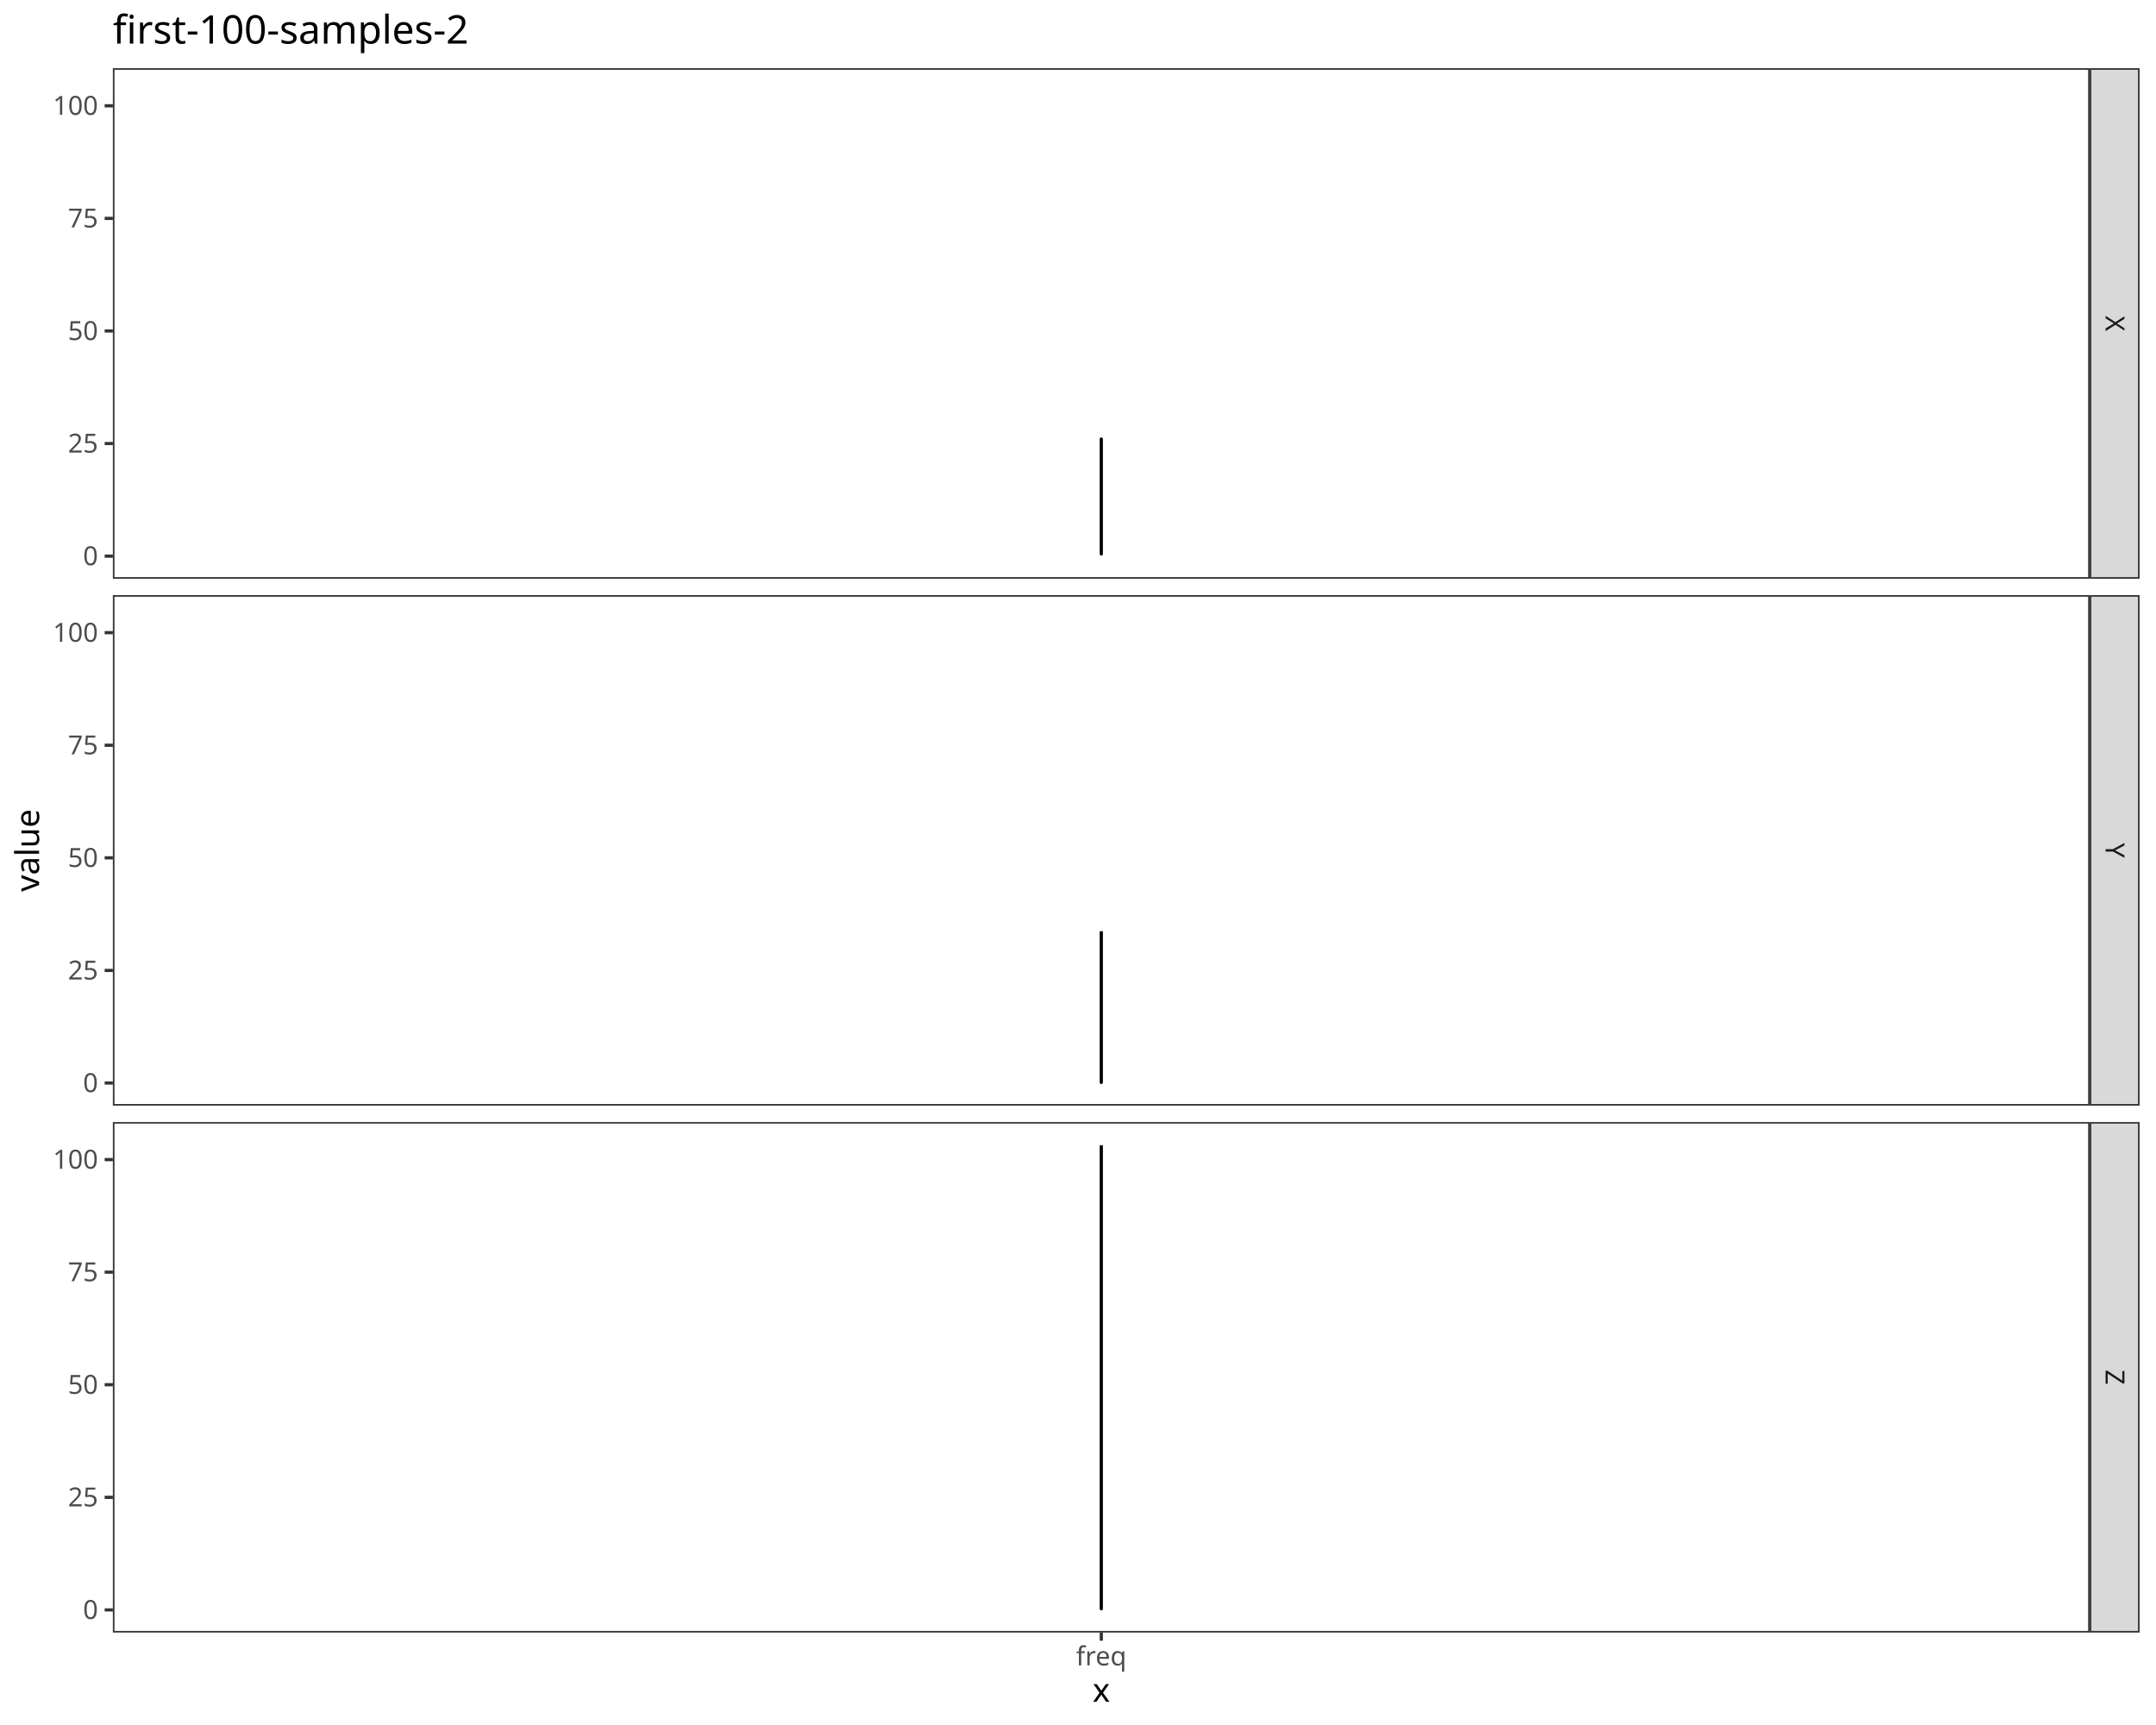
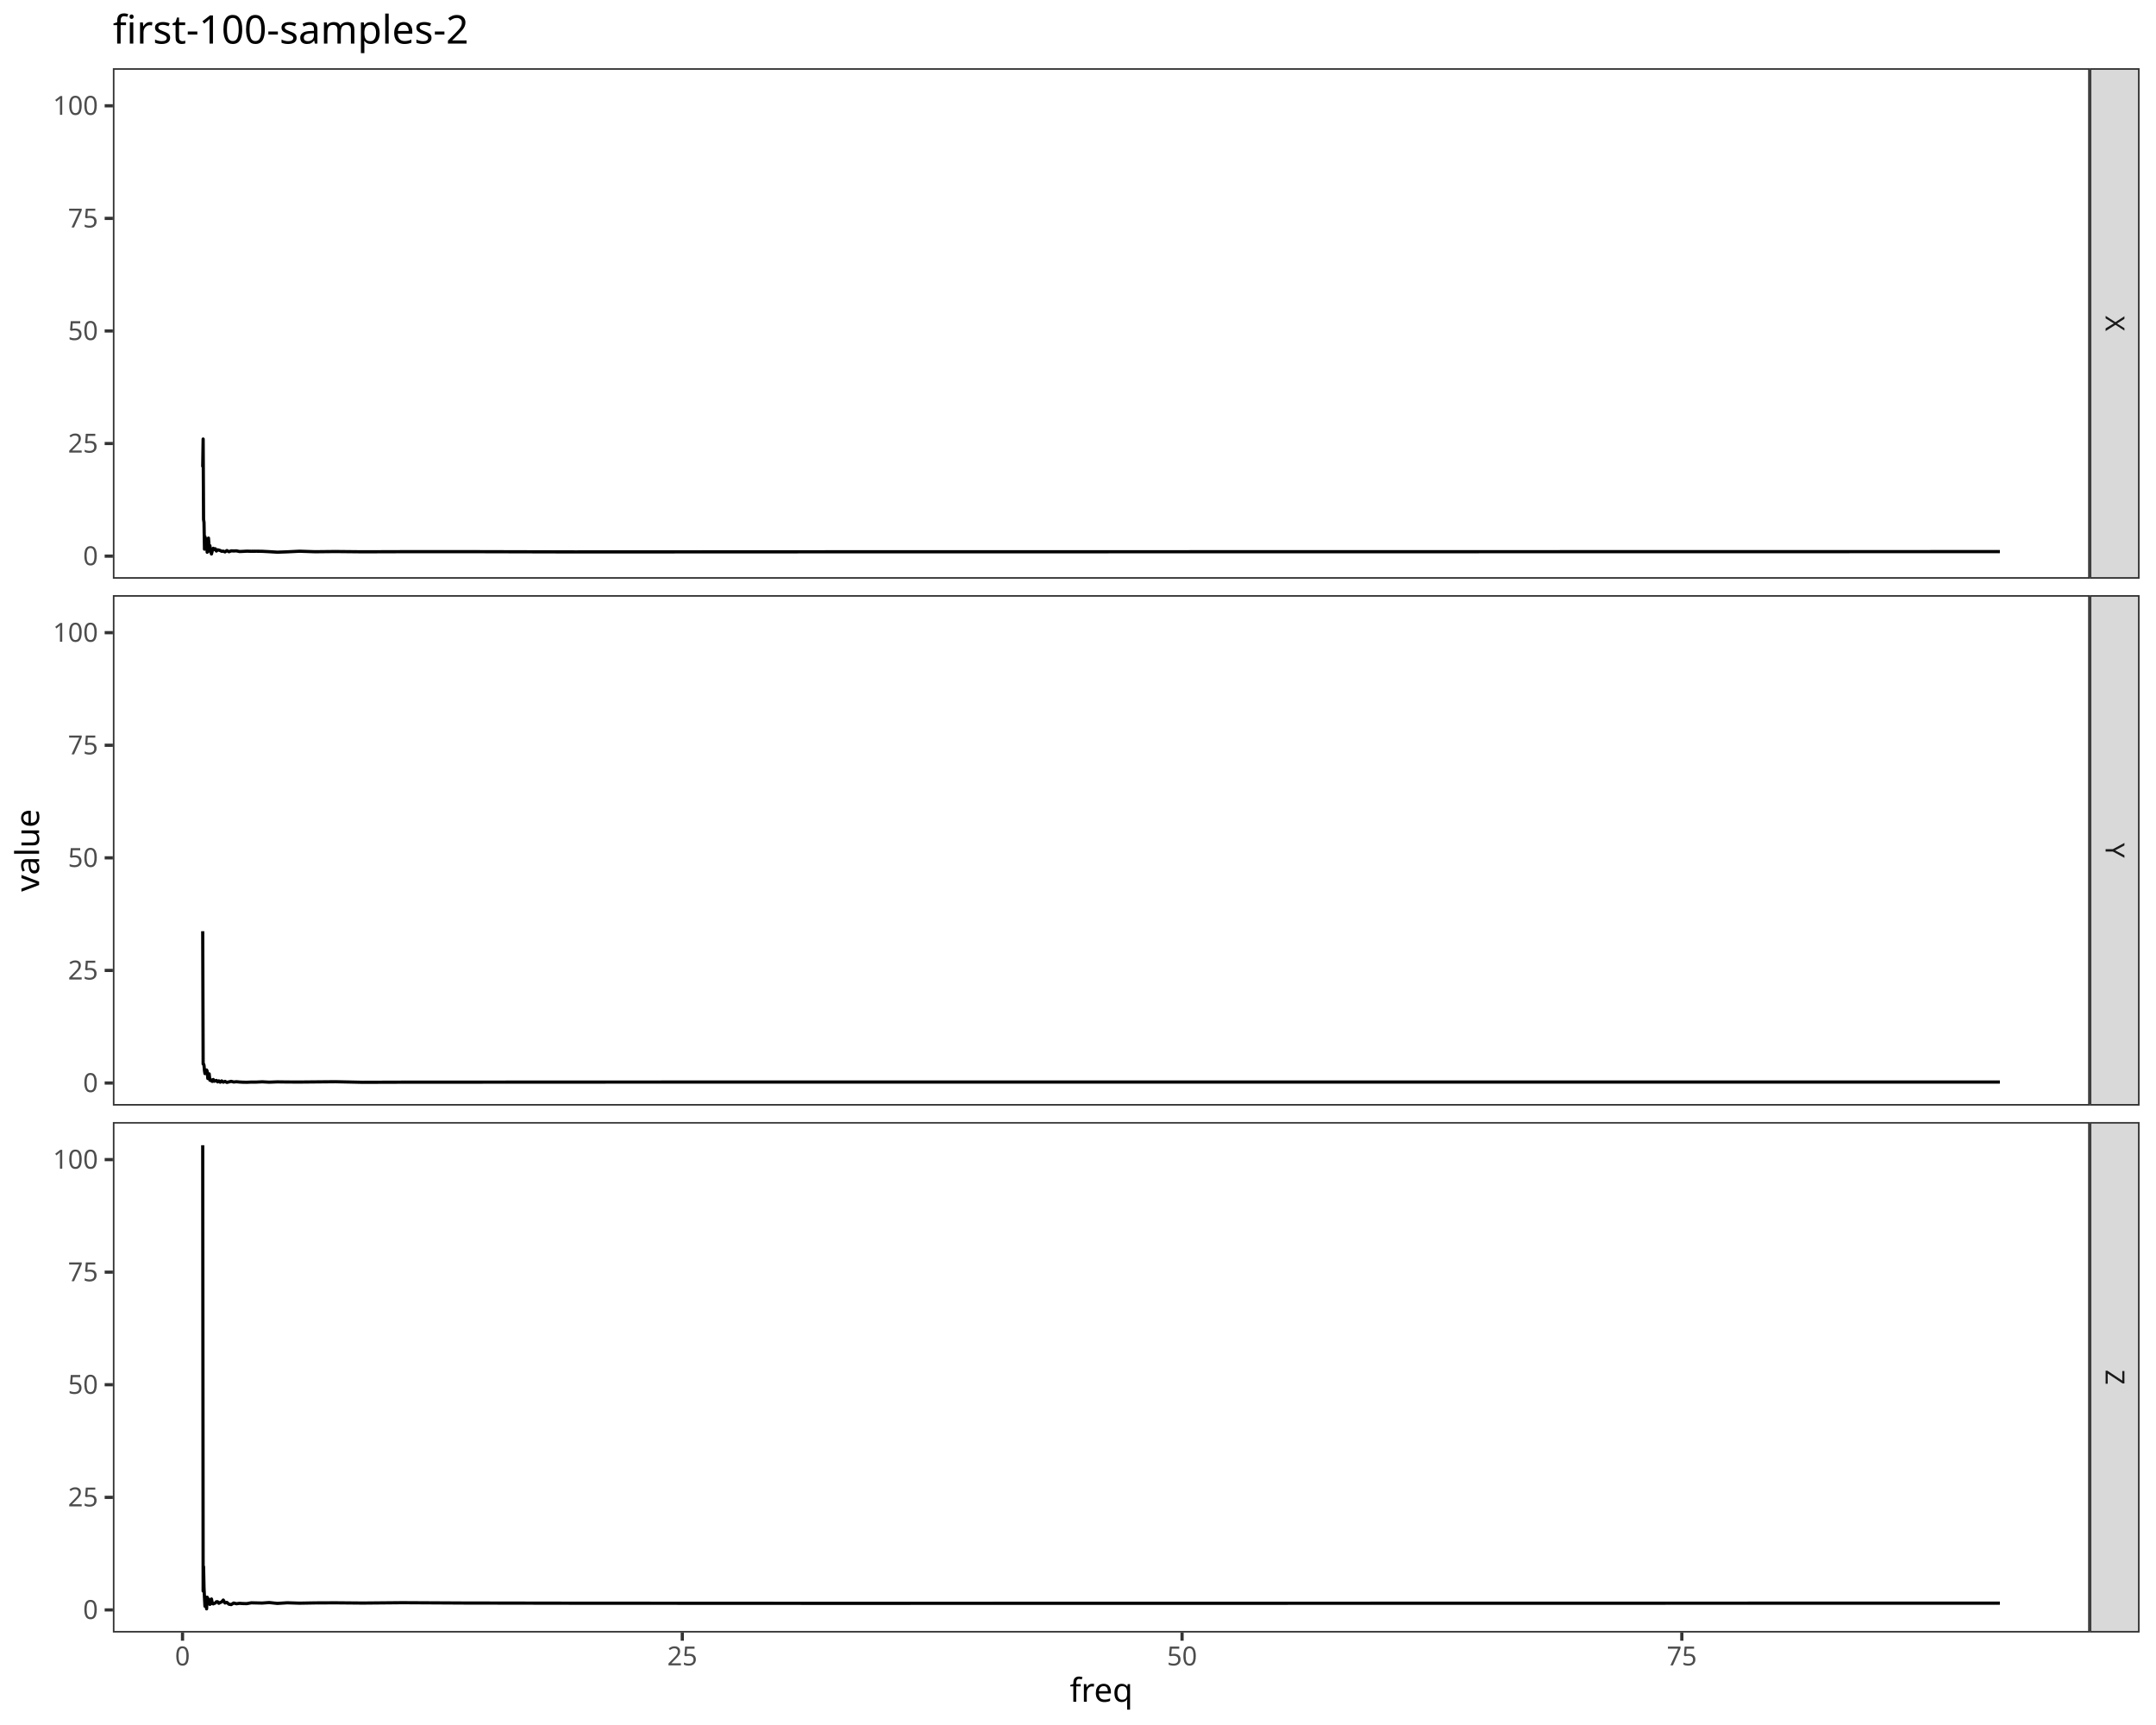
<svg xmlns="http://www.w3.org/2000/svg" class="svglite" data-engine-version="2.0" width="720.00pt" height="576.00pt" viewBox="0 0 720.00 576.00">
  <defs>
    <style type="text/css">
    .svglite line, .svglite polyline, .svglite polygon, .svglite path, .svglite rect, .svglite circle {
      fill: none;
      stroke: #000000;
      stroke-linecap: round;
      stroke-linejoin: round;
      stroke-miterlimit: 10.00;
    }
  </style>
  </defs>
  <rect width="100%" height="100%" style="stroke: none; fill: #FFFFFF;" />
  <defs>
    <clipPath id="cpMC4wMHw3MjAuMDB8MC4wMHw1NzYuMDA=">
      <rect x="0.00" y="0.00" width="720.00" height="576.00" />
    </clipPath>
  </defs>
  <g clip-path="url(#cpMC4wMHw3MjAuMDB8MC4wMHw1NzYuMDA=)">
    <rect x="0.00" y="0.00" width="720.00" height="576.00" style="stroke-width: 1.07; stroke: #FFFFFF; fill: #FFFFFF;" />
  </g>
  <defs>
    <clipPath id="cpMzcuNjl8Njk3Ljg3fDIyLjc4fDE5My4yNA==">
      <rect x="37.69" y="22.78" width="660.18" height="170.46" />
    </clipPath>
  </defs>
  <g clip-path="url(#cpMzcuNjl8Njk3Ljg3fDIyLjc4fDE5My4yNA==)">
    <rect x="37.69" y="22.78" width="660.18" height="170.46" style="stroke-width: 1.07; stroke: none; fill: #FFFFFF;" />
-     <polyline points="367.78,155.95 367.78,146.60 367.78,173.46 367.78,174.42 367.78,183.37 367.78,179.21 367.78,181.77 367.78,179.87 367.78,180.24 367.78,184.40 367.78,184.23 367.78,179.67 367.78,182.91 367.78,182.20 367.78,184.03 367.78,184.98 367.78,183.86 367.78,183.08 367.78,183.51 367.78,183.24 367.78,184.00 367.78,183.60 367.78,183.68 367.78,183.83 367.78,184.09 367.78,184.03 367.78,184.29 367.78,183.84 367.78,184.23 367.78,183.94 367.78,183.98 367.78,183.94 367.78,184.16 367.78,184.11 367.78,184.04 367.78,184.08 367.78,184.06 367.78,184.09 367.78,184.21 367.78,184.38 367.78,184.26 367.78,184.06 367.78,184.23 367.78,184.16 367.78,184.25 367.78,184.21 367.78,184.20 367.78,184.29 367.78,184.25 367.78,184.19 " style="stroke-width: 1.07; stroke-linecap: butt;" />
+     <polyline points="67.70,155.95 67.84,146.60 67.98,173.46 68.13,174.42 68.29,183.37 68.45,179.21 68.63,181.77 68.81,179.87 68.99,180.24 69.19,184.40 69.40,184.23 69.62,179.67 69.85,182.91 70.09,182.20 70.35,184.03 70.62,184.98 70.91,183.86 71.22,183.08 71.54,183.51 71.89,183.24 72.26,184.00 72.66,183.60 73.08,183.68 73.54,183.83 74.03,184.09 74.56,184.03 75.14,184.29 75.77,183.84 76.46,184.23 77.21,183.94 78.04,183.98 78.97,183.94 79.99,184.16 81.14,184.11 82.44,184.04 83.92,184.08 85.61,184.06 87.58,184.09 89.88,184.21 92.62,184.38 95.94,184.26 100.03,184.06 105.21,184.23 111.96,184.16 121.15,184.25 134.38,184.21 155.06,184.20 191.96,184.29 276.45,184.25 667.86,184.19 " style="stroke-width: 1.07; stroke-linecap: butt;" />
    <rect x="37.69" y="22.78" width="660.18" height="170.46" style="stroke-width: 1.07; stroke: #333333;" />
  </g>
  <g clip-path="url(#cpMC4wMHw3MjAuMDB8MC4wMHw1NzYuMDA=)">
</g>
  <defs>
    <clipPath id="cpMzcuNjl8Njk3Ljg3fDE5OC43MnwzNjkuMTg=">
      <rect x="37.69" y="198.72" width="660.18" height="170.46" />
    </clipPath>
  </defs>
  <g clip-path="url(#cpMzcuNjl8Njk3Ljg3fDE5OC43MnwzNjkuMTg=)">
    <rect x="37.69" y="198.72" width="660.18" height="170.46" style="stroke-width: 1.07; stroke: none; fill: #FFFFFF;" />
-     <polyline points="367.78,310.95 367.78,355.28 367.78,355.27 367.78,355.75 367.78,357.52 367.78,358.49 367.78,357.70 367.78,357.30 367.78,357.28 367.78,357.72 367.78,360.12 367.78,358.85 367.78,358.58 367.78,360.71 367.78,360.49 367.78,360.93 367.78,361.09 367.78,360.46 367.78,361.04 367.78,360.90 367.78,360.77 367.78,361.25 367.78,360.91 367.78,361.36 367.78,360.92 367.78,361.35 367.78,361.08 367.78,361.43 367.78,361.26 367.78,361.07 367.78,361.30 367.78,361.20 367.78,361.30 367.78,361.36 367.78,361.38 367.78,361.32 367.78,361.32 367.78,361.23 367.78,361.35 367.78,361.25 367.78,361.29 367.78,361.31 367.78,361.26 367.78,361.20 367.78,361.39 367.78,361.35 367.78,361.34 367.78,361.32 367.78,361.30 367.78,361.30 " style="stroke-width: 1.07; stroke-linecap: butt;" />
+     <polyline points="67.70,310.95 67.84,355.28 67.98,355.27 68.13,355.75 68.29,357.52 68.45,358.49 68.63,357.70 68.81,357.30 68.99,357.28 69.19,357.72 69.40,360.12 69.62,358.85 69.85,358.58 70.09,360.71 70.35,360.49 70.62,360.93 70.91,361.09 71.22,360.46 71.54,361.04 71.89,360.90 72.26,360.77 72.66,361.25 73.08,360.91 73.54,361.36 74.03,360.92 74.56,361.35 75.14,361.08 75.77,361.43 76.46,361.26 77.21,361.07 78.04,361.30 78.97,361.20 79.99,361.30 81.14,361.36 82.44,361.38 83.92,361.32 85.61,361.32 87.58,361.23 89.88,361.35 92.62,361.25 95.94,361.29 100.03,361.31 105.21,361.26 111.96,361.20 121.15,361.39 134.38,361.35 155.06,361.34 191.96,361.32 276.45,361.30 667.86,361.30 " style="stroke-width: 1.07; stroke-linecap: butt;" />
    <rect x="37.69" y="198.72" width="660.18" height="170.46" style="stroke-width: 1.07; stroke: #333333;" />
  </g>
  <g clip-path="url(#cpMC4wMHw3MjAuMDB8MC4wMHw1NzYuMDA=)">
</g>
  <defs>
    <clipPath id="cpMzcuNjl8Njk3Ljg3fDM3NC42Nnw1NDUuMTE=">
      <rect x="37.69" y="374.66" width="660.18" height="170.46" />
    </clipPath>
  </defs>
  <g clip-path="url(#cpMzcuNjl8Njk3Ljg3fDM3NC42Nnw1NDUuMTE=)">
    <rect x="37.69" y="374.66" width="660.18" height="170.46" style="stroke-width: 1.07; stroke: none; fill: #FFFFFF;" />
-     <polyline points="367.78,382.40 367.78,531.28 367.78,523.16 367.78,530.26 367.78,533.46 367.78,536.34 367.78,533.28 367.78,533.74 367.78,537.21 367.78,533.33 367.78,535.56 367.78,533.92 367.78,534.62 367.78,535.73 367.78,535.51 367.78,533.93 367.78,535.40 367.78,535.56 367.78,535.39 367.78,535.28 367.78,534.85 367.78,534.84 367.78,535.36 367.78,535.08 367.78,534.91 367.78,534.28 367.78,535.26 367.78,535.06 367.78,535.67 367.78,535.79 367.78,535.28 367.78,535.51 367.78,535.37 367.78,535.45 367.78,535.47 367.78,535.20 367.78,535.24 367.78,535.28 367.78,535.11 367.78,535.40 367.78,535.19 367.78,535.32 367.78,535.23 367.78,535.20 367.78,535.28 367.78,535.16 367.78,535.27 367.78,535.33 367.78,535.37 367.78,535.31 " style="stroke-width: 1.07; stroke-linecap: butt;" />
+     <polyline points="67.70,382.40 67.84,531.28 67.98,523.16 68.13,530.26 68.29,533.46 68.45,536.34 68.63,533.28 68.81,533.74 68.99,537.21 69.19,533.33 69.40,535.56 69.62,533.92 69.85,534.62 70.09,535.73 70.35,535.51 70.62,533.93 70.91,535.40 71.22,535.56 71.54,535.39 71.89,535.28 72.26,534.85 72.66,534.84 73.08,535.36 73.54,535.08 74.03,534.91 74.56,534.28 75.14,535.26 75.77,535.06 76.46,535.67 77.21,535.79 78.04,535.28 78.97,535.51 79.99,535.37 81.14,535.45 82.44,535.47 83.92,535.20 85.61,535.24 87.58,535.28 89.88,535.11 92.62,535.40 95.94,535.19 100.03,535.32 105.21,535.23 111.96,535.20 121.15,535.28 134.38,535.16 155.06,535.27 191.96,535.33 276.45,535.37 667.86,535.31 " style="stroke-width: 1.07; stroke-linecap: butt;" />
    <rect x="37.69" y="374.66" width="660.18" height="170.46" style="stroke-width: 1.07; stroke: #333333;" />
  </g>
  <g clip-path="url(#cpMC4wMHw3MjAuMDB8MC4wMHw1NzYuMDA=)">
</g>
  <defs>
    <clipPath id="cpNjk3Ljg3fDcxNC41MnwyMi43OHwxOTMuMjQ=">
      <rect x="697.87" y="22.78" width="16.65" height="170.46" />
    </clipPath>
  </defs>
  <g clip-path="url(#cpNjk3Ljg3fDcxNC41MnwyMi43OHwxOTMuMjQ=)">
    <rect x="697.87" y="22.78" width="16.65" height="170.46" style="stroke-width: 1.07; stroke: #333333; fill: #D9D9D9;" />
    <text transform="translate(703.17,108.01) rotate(90)" text-anchor="middle" style="font-size: 8.80px; fill: #1A1A1A; font-family: sans;" textLength="5.87px" lengthAdjust="spacingAndGlyphs">X</text>
  </g>
  <g clip-path="url(#cpMC4wMHw3MjAuMDB8MC4wMHw1NzYuMDA=)">
</g>
  <defs>
    <clipPath id="cpNjk3Ljg3fDcxNC41MnwxOTguNzJ8MzY5LjE4">
      <rect x="697.87" y="198.72" width="16.65" height="170.46" />
    </clipPath>
  </defs>
  <g clip-path="url(#cpNjk3Ljg3fDcxNC41MnwxOTguNzJ8MzY5LjE4)">
    <rect x="697.87" y="198.72" width="16.65" height="170.46" style="stroke-width: 1.07; stroke: #333333; fill: #D9D9D9;" />
    <text transform="translate(703.17,283.95) rotate(90)" text-anchor="middle" style="font-size: 8.80px; fill: #1A1A1A; font-family: sans;" textLength="5.87px" lengthAdjust="spacingAndGlyphs">Y</text>
  </g>
  <g clip-path="url(#cpMC4wMHw3MjAuMDB8MC4wMHw1NzYuMDA=)">
</g>
  <defs>
    <clipPath id="cpNjk3Ljg3fDcxNC41MnwzNzQuNjZ8NTQ1LjEx">
      <rect x="697.87" y="374.66" width="16.65" height="170.46" />
    </clipPath>
  </defs>
  <g clip-path="url(#cpNjk3Ljg3fDcxNC41MnwzNzQuNjZ8NTQ1LjEx)">
    <rect x="697.87" y="374.66" width="16.65" height="170.46" style="stroke-width: 1.07; stroke: #333333; fill: #D9D9D9;" />
    <text transform="translate(703.17,459.88) rotate(90)" text-anchor="middle" style="font-size: 8.80px; fill: #1A1A1A; font-family: sans;" textLength="5.38px" lengthAdjust="spacingAndGlyphs">Z</text>
  </g>
  <g clip-path="url(#cpMC4wMHw3MjAuMDB8MC4wMHw1NzYuMDA=)">
-     <polyline points="367.78,547.85 367.78,545.11 " style="stroke-width: 1.07; stroke: #333333; stroke-linecap: butt;" />
-     <text x="367.78" y="556.10" text-anchor="middle" style="font-size: 8.80px; fill: #4D4D4D; font-family: sans;" textLength="15.16px" lengthAdjust="spacingAndGlyphs">freq</text>
+     <polyline points="60.95,547.85 60.95,545.11 " style="stroke-width: 1.07; stroke: #333333; stroke-linecap: butt;" />
+     <polyline points="227.85,547.85 227.85,545.11 " style="stroke-width: 1.07; stroke: #333333; stroke-linecap: butt;" />
+     <polyline points="394.75,547.85 394.75,545.11 " style="stroke-width: 1.07; stroke: #333333; stroke-linecap: butt;" />
+     <polyline points="561.65,547.85 561.65,545.11 " style="stroke-width: 1.07; stroke: #333333; stroke-linecap: butt;" />
+     <text x="60.95" y="556.10" text-anchor="middle" style="font-size: 8.80px; fill: #4D4D4D; font-family: sans;" textLength="4.89px" lengthAdjust="spacingAndGlyphs">0</text>
+     <text x="227.85" y="556.10" text-anchor="middle" style="font-size: 8.80px; fill: #4D4D4D; font-family: sans;" textLength="9.79px" lengthAdjust="spacingAndGlyphs">25</text>
+     <text x="394.75" y="556.10" text-anchor="middle" style="font-size: 8.80px; fill: #4D4D4D; font-family: sans;" textLength="9.79px" lengthAdjust="spacingAndGlyphs">50</text>
+     <text x="561.65" y="556.10" text-anchor="middle" style="font-size: 8.80px; fill: #4D4D4D; font-family: sans;" textLength="9.79px" lengthAdjust="spacingAndGlyphs">75</text>
    <text x="32.76" y="188.73" text-anchor="end" style="font-size: 8.80px; fill: #4D4D4D; font-family: sans;" textLength="4.89px" lengthAdjust="spacingAndGlyphs">0</text>
    <text x="32.76" y="151.13" text-anchor="end" style="font-size: 8.80px; fill: #4D4D4D; font-family: sans;" textLength="9.79px" lengthAdjust="spacingAndGlyphs">25</text>
    <text x="32.76" y="113.54" text-anchor="end" style="font-size: 8.80px; fill: #4D4D4D; font-family: sans;" textLength="9.79px" lengthAdjust="spacingAndGlyphs">50</text>
    <text x="32.76" y="75.95" text-anchor="end" style="font-size: 8.80px; fill: #4D4D4D; font-family: sans;" textLength="9.79px" lengthAdjust="spacingAndGlyphs">75</text>
    <text x="32.76" y="38.35" text-anchor="end" style="font-size: 8.80px; fill: #4D4D4D; font-family: sans;" textLength="14.68px" lengthAdjust="spacingAndGlyphs">100</text>
    <polyline points="34.95,185.70 37.69,185.70 " style="stroke-width: 1.07; stroke: #333333; stroke-linecap: butt;" />
    <polyline points="34.95,148.10 37.69,148.10 " style="stroke-width: 1.07; stroke: #333333; stroke-linecap: butt;" />
    <polyline points="34.95,110.51 37.69,110.51 " style="stroke-width: 1.07; stroke: #333333; stroke-linecap: butt;" />
    <polyline points="34.95,72.92 37.69,72.92 " style="stroke-width: 1.07; stroke: #333333; stroke-linecap: butt;" />
    <polyline points="34.95,35.32 37.69,35.32 " style="stroke-width: 1.07; stroke: #333333; stroke-linecap: butt;" />
    <text x="32.76" y="364.66" text-anchor="end" style="font-size: 8.80px; fill: #4D4D4D; font-family: sans;" textLength="4.89px" lengthAdjust="spacingAndGlyphs">0</text>
    <text x="32.76" y="327.07" text-anchor="end" style="font-size: 8.80px; fill: #4D4D4D; font-family: sans;" textLength="9.79px" lengthAdjust="spacingAndGlyphs">25</text>
    <text x="32.76" y="289.48" text-anchor="end" style="font-size: 8.80px; fill: #4D4D4D; font-family: sans;" textLength="9.79px" lengthAdjust="spacingAndGlyphs">50</text>
    <text x="32.76" y="251.88" text-anchor="end" style="font-size: 8.80px; fill: #4D4D4D; font-family: sans;" textLength="9.79px" lengthAdjust="spacingAndGlyphs">75</text>
    <text x="32.76" y="214.29" text-anchor="end" style="font-size: 8.80px; fill: #4D4D4D; font-family: sans;" textLength="14.68px" lengthAdjust="spacingAndGlyphs">100</text>
    <polyline points="34.95,361.63 37.69,361.63 " style="stroke-width: 1.07; stroke: #333333; stroke-linecap: butt;" />
    <polyline points="34.95,324.04 37.69,324.04 " style="stroke-width: 1.07; stroke: #333333; stroke-linecap: butt;" />
    <polyline points="34.95,286.45 37.69,286.45 " style="stroke-width: 1.07; stroke: #333333; stroke-linecap: butt;" />
    <polyline points="34.95,248.85 37.69,248.85 " style="stroke-width: 1.07; stroke: #333333; stroke-linecap: butt;" />
    <polyline points="34.95,211.26 37.69,211.26 " style="stroke-width: 1.07; stroke: #333333; stroke-linecap: butt;" />
    <text x="32.76" y="540.60" text-anchor="end" style="font-size: 8.80px; fill: #4D4D4D; font-family: sans;" textLength="4.89px" lengthAdjust="spacingAndGlyphs">0</text>
    <text x="32.76" y="503.00" text-anchor="end" style="font-size: 8.80px; fill: #4D4D4D; font-family: sans;" textLength="9.79px" lengthAdjust="spacingAndGlyphs">25</text>
    <text x="32.76" y="465.41" text-anchor="end" style="font-size: 8.80px; fill: #4D4D4D; font-family: sans;" textLength="9.79px" lengthAdjust="spacingAndGlyphs">50</text>
    <text x="32.76" y="427.82" text-anchor="end" style="font-size: 8.80px; fill: #4D4D4D; font-family: sans;" textLength="9.79px" lengthAdjust="spacingAndGlyphs">75</text>
    <text x="32.76" y="390.23" text-anchor="end" style="font-size: 8.80px; fill: #4D4D4D; font-family: sans;" textLength="14.68px" lengthAdjust="spacingAndGlyphs">100</text>
    <polyline points="34.95,537.57 37.69,537.57 " style="stroke-width: 1.07; stroke: #333333; stroke-linecap: butt;" />
    <polyline points="34.95,499.98 37.69,499.98 " style="stroke-width: 1.07; stroke: #333333; stroke-linecap: butt;" />
    <polyline points="34.95,462.38 37.69,462.38 " style="stroke-width: 1.07; stroke: #333333; stroke-linecap: butt;" />
    <polyline points="34.95,424.79 37.69,424.79 " style="stroke-width: 1.07; stroke: #333333; stroke-linecap: butt;" />
    <polyline points="34.95,387.20 37.69,387.20 " style="stroke-width: 1.07; stroke: #333333; stroke-linecap: butt;" />
-     <text x="367.78" y="568.24" text-anchor="middle" style="font-size: 11.00px; font-family: sans;" textLength="5.50px" lengthAdjust="spacingAndGlyphs">x</text>
+     <text x="367.78" y="568.24" text-anchor="middle" style="font-size: 11.00px; font-family: sans;" textLength="18.96px" lengthAdjust="spacingAndGlyphs">freq</text>
    <text transform="translate(13.05,283.95) rotate(-90)" text-anchor="middle" style="font-size: 11.00px; font-family: sans;" textLength="26.30px" lengthAdjust="spacingAndGlyphs">value</text>
    <text x="37.69" y="14.56" style="font-size: 13.20px; font-family: sans;" textLength="112.99px" lengthAdjust="spacingAndGlyphs">first-100-samples-2</text>
  </g>
</svg>
